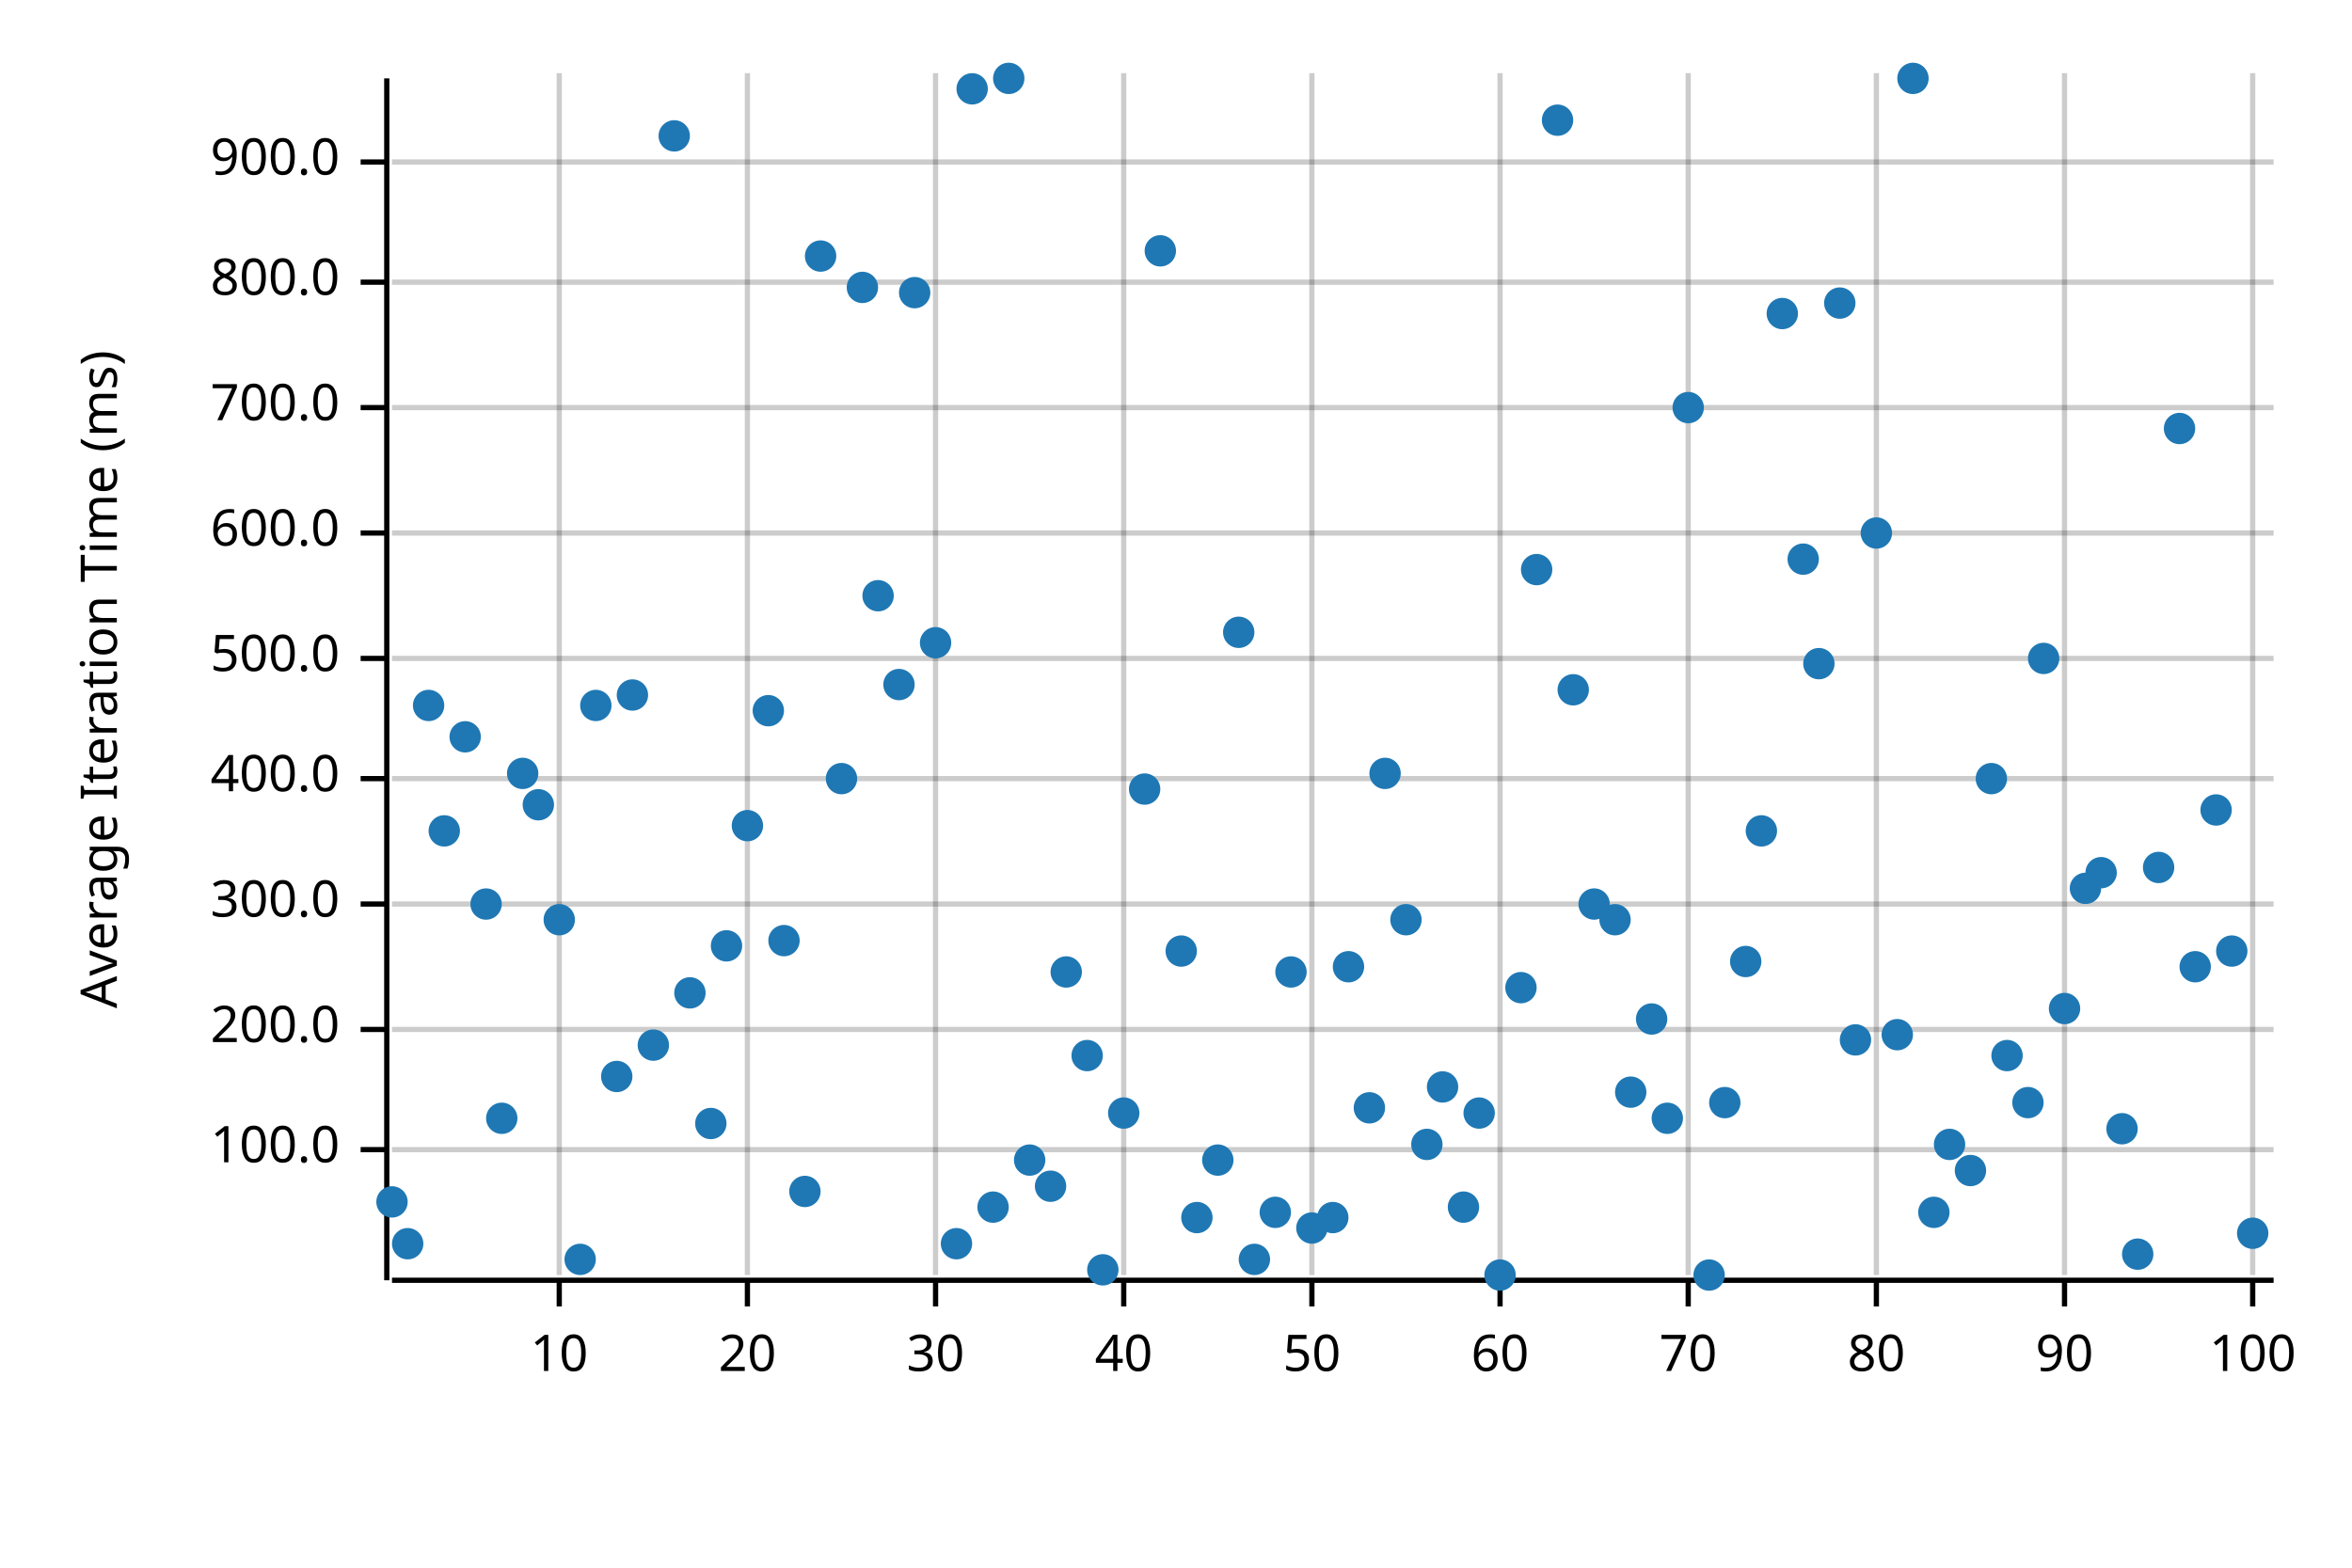
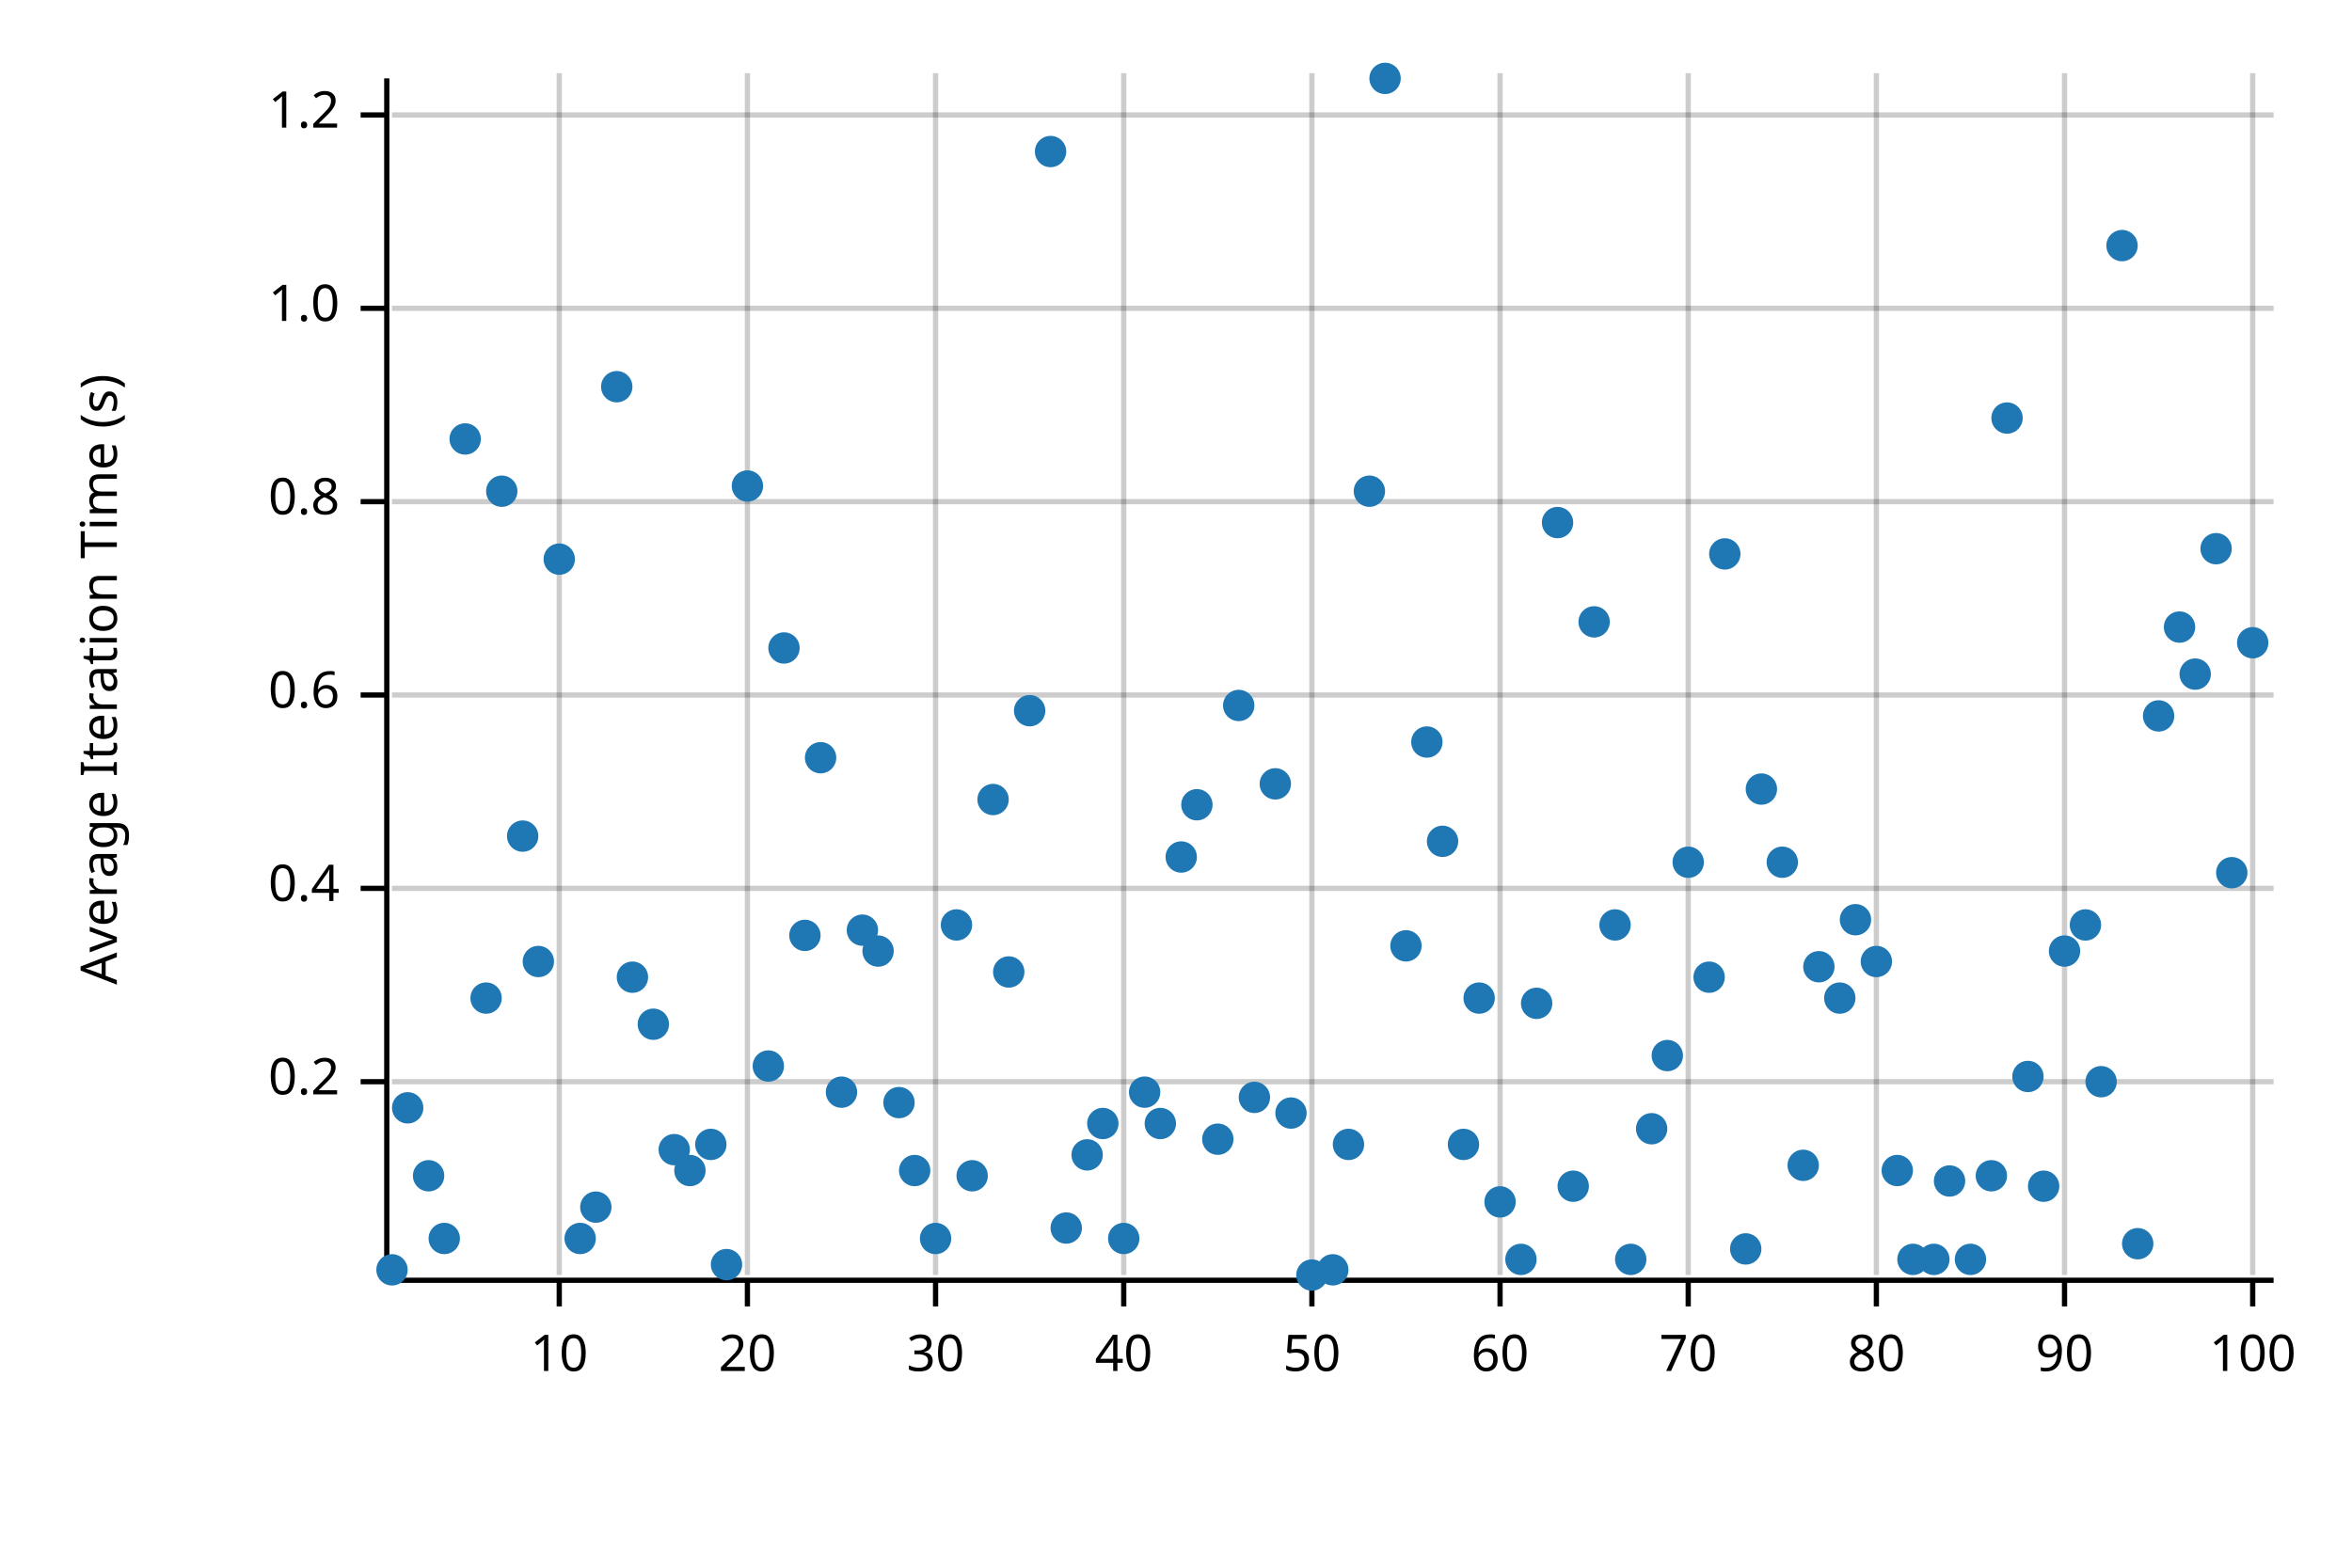
<svg xmlns="http://www.w3.org/2000/svg" width="450" height="300" viewBox="0 0 450 300">
  <text x="15" y="130" dy="0.76em" text-anchor="middle" font-family="sans-serif" font-size="9.677" opacity="1" fill="#000000" transform="rotate(270, 15, 130)">
- Average Iteration Time (ms)
+ Average Iteration Time (s)
</text>
  <line opacity="0.2" stroke="#000000" stroke-width="1" x1="107" y1="244" x2="107" y2="14" />
  <line opacity="0.2" stroke="#000000" stroke-width="1" x1="143" y1="244" x2="143" y2="14" />
  <line opacity="0.2" stroke="#000000" stroke-width="1" x1="179" y1="244" x2="179" y2="14" />
  <line opacity="0.2" stroke="#000000" stroke-width="1" x1="215" y1="244" x2="215" y2="14" />
  <line opacity="0.2" stroke="#000000" stroke-width="1" x1="251" y1="244" x2="251" y2="14" />
  <line opacity="0.2" stroke="#000000" stroke-width="1" x1="287" y1="244" x2="287" y2="14" />
  <line opacity="0.2" stroke="#000000" stroke-width="1" x1="323" y1="244" x2="323" y2="14" />
  <line opacity="0.2" stroke="#000000" stroke-width="1" x1="359" y1="244" x2="359" y2="14" />
  <line opacity="0.2" stroke="#000000" stroke-width="1" x1="395" y1="244" x2="395" y2="14" />
  <line opacity="0.2" stroke="#000000" stroke-width="1" x1="431" y1="244" x2="431" y2="14" />
-   <line opacity="0.2" stroke="#000000" stroke-width="1" x1="75" y1="220" x2="435" y2="220" />
-   <line opacity="0.2" stroke="#000000" stroke-width="1" x1="75" y1="197" x2="435" y2="197" />
-   <line opacity="0.2" stroke="#000000" stroke-width="1" x1="75" y1="173" x2="435" y2="173" />
-   <line opacity="0.2" stroke="#000000" stroke-width="1" x1="75" y1="149" x2="435" y2="149" />
-   <line opacity="0.2" stroke="#000000" stroke-width="1" x1="75" y1="126" x2="435" y2="126" />
-   <line opacity="0.2" stroke="#000000" stroke-width="1" x1="75" y1="102" x2="435" y2="102" />
-   <line opacity="0.2" stroke="#000000" stroke-width="1" x1="75" y1="78" x2="435" y2="78" />
-   <line opacity="0.2" stroke="#000000" stroke-width="1" x1="75" y1="54" x2="435" y2="54" />
-   <line opacity="0.2" stroke="#000000" stroke-width="1" x1="75" y1="31" x2="435" y2="31" />
+   <line opacity="0.2" stroke="#000000" stroke-width="1" x1="75" y1="207" x2="435" y2="207" />
+   <line opacity="0.2" stroke="#000000" stroke-width="1" x1="75" y1="170" x2="435" y2="170" />
+   <line opacity="0.2" stroke="#000000" stroke-width="1" x1="75" y1="133" x2="435" y2="133" />
+   <line opacity="0.2" stroke="#000000" stroke-width="1" x1="75" y1="96" x2="435" y2="96" />
+   <line opacity="0.2" stroke="#000000" stroke-width="1" x1="75" y1="59" x2="435" y2="59" />
+   <line opacity="0.2" stroke="#000000" stroke-width="1" x1="75" y1="22" x2="435" y2="22" />
  <polyline fill="none" opacity="1" stroke="#000000" stroke-width="1" points="74,15 74,245 " />
-   <text x="65" y="220" dy="0.5ex" text-anchor="end" font-family="sans-serif" font-size="9.677" opacity="1" fill="#000000">
- 100.0
+   <text x="65" y="207" dy="0.5ex" text-anchor="end" font-family="sans-serif" font-size="9.677" opacity="1" fill="#000000">
+ 0.2
</text>
-   <polyline fill="none" opacity="1" stroke="#000000" stroke-width="1" points="69,220 74,220 " />
-   <text x="65" y="197" dy="0.5ex" text-anchor="end" font-family="sans-serif" font-size="9.677" opacity="1" fill="#000000">
- 200.0
+   <polyline fill="none" opacity="1" stroke="#000000" stroke-width="1" points="69,207 74,207 " />
+   <text x="65" y="170" dy="0.5ex" text-anchor="end" font-family="sans-serif" font-size="9.677" opacity="1" fill="#000000">
+ 0.4
</text>
-   <polyline fill="none" opacity="1" stroke="#000000" stroke-width="1" points="69,197 74,197 " />
-   <text x="65" y="173" dy="0.5ex" text-anchor="end" font-family="sans-serif" font-size="9.677" opacity="1" fill="#000000">
- 300.0
+   <polyline fill="none" opacity="1" stroke="#000000" stroke-width="1" points="69,170 74,170 " />
+   <text x="65" y="133" dy="0.5ex" text-anchor="end" font-family="sans-serif" font-size="9.677" opacity="1" fill="#000000">
+ 0.6
</text>
-   <polyline fill="none" opacity="1" stroke="#000000" stroke-width="1" points="69,173 74,173 " />
-   <text x="65" y="149" dy="0.5ex" text-anchor="end" font-family="sans-serif" font-size="9.677" opacity="1" fill="#000000">
- 400.0
+   <polyline fill="none" opacity="1" stroke="#000000" stroke-width="1" points="69,133 74,133 " />
+   <text x="65" y="96" dy="0.5ex" text-anchor="end" font-family="sans-serif" font-size="9.677" opacity="1" fill="#000000">
+ 0.8
</text>
-   <polyline fill="none" opacity="1" stroke="#000000" stroke-width="1" points="69,149 74,149 " />
-   <text x="65" y="126" dy="0.5ex" text-anchor="end" font-family="sans-serif" font-size="9.677" opacity="1" fill="#000000">
- 500.0
+   <polyline fill="none" opacity="1" stroke="#000000" stroke-width="1" points="69,96 74,96 " />
+   <text x="65" y="59" dy="0.5ex" text-anchor="end" font-family="sans-serif" font-size="9.677" opacity="1" fill="#000000">
+ 1.0
</text>
-   <polyline fill="none" opacity="1" stroke="#000000" stroke-width="1" points="69,126 74,126 " />
-   <text x="65" y="102" dy="0.5ex" text-anchor="end" font-family="sans-serif" font-size="9.677" opacity="1" fill="#000000">
- 600.0
+   <polyline fill="none" opacity="1" stroke="#000000" stroke-width="1" points="69,59 74,59 " />
+   <text x="65" y="22" dy="0.5ex" text-anchor="end" font-family="sans-serif" font-size="9.677" opacity="1" fill="#000000">
+ 1.2
</text>
-   <polyline fill="none" opacity="1" stroke="#000000" stroke-width="1" points="69,102 74,102 " />
-   <text x="65" y="78" dy="0.5ex" text-anchor="end" font-family="sans-serif" font-size="9.677" opacity="1" fill="#000000">
- 700.0
- </text>
-   <polyline fill="none" opacity="1" stroke="#000000" stroke-width="1" points="69,78 74,78 " />
-   <text x="65" y="54" dy="0.5ex" text-anchor="end" font-family="sans-serif" font-size="9.677" opacity="1" fill="#000000">
- 800.0
- </text>
-   <polyline fill="none" opacity="1" stroke="#000000" stroke-width="1" points="69,54 74,54 " />
-   <text x="65" y="31" dy="0.5ex" text-anchor="end" font-family="sans-serif" font-size="9.677" opacity="1" fill="#000000">
- 900.0
- </text>
-   <polyline fill="none" opacity="1" stroke="#000000" stroke-width="1" points="69,31 74,31 " />
+   <polyline fill="none" opacity="1" stroke="#000000" stroke-width="1" points="69,22 74,22 " />
  <polyline fill="none" opacity="1" stroke="#000000" stroke-width="1" points="75,245 435,245 " />
  <text x="107" y="255" dy="0.76em" text-anchor="middle" font-family="sans-serif" font-size="9.677" opacity="1" fill="#000000">
10
</text>
  <polyline fill="none" opacity="1" stroke="#000000" stroke-width="1" points="107,245 107,250 " />
  <text x="143" y="255" dy="0.76em" text-anchor="middle" font-family="sans-serif" font-size="9.677" opacity="1" fill="#000000">
20
</text>
  <polyline fill="none" opacity="1" stroke="#000000" stroke-width="1" points="143,245 143,250 " />
  <text x="179" y="255" dy="0.76em" text-anchor="middle" font-family="sans-serif" font-size="9.677" opacity="1" fill="#000000">
30
</text>
  <polyline fill="none" opacity="1" stroke="#000000" stroke-width="1" points="179,245 179,250 " />
  <text x="215" y="255" dy="0.76em" text-anchor="middle" font-family="sans-serif" font-size="9.677" opacity="1" fill="#000000">
40
</text>
  <polyline fill="none" opacity="1" stroke="#000000" stroke-width="1" points="215,245 215,250 " />
  <text x="251" y="255" dy="0.76em" text-anchor="middle" font-family="sans-serif" font-size="9.677" opacity="1" fill="#000000">
50
</text>
  <polyline fill="none" opacity="1" stroke="#000000" stroke-width="1" points="251,245 251,250 " />
  <text x="287" y="255" dy="0.76em" text-anchor="middle" font-family="sans-serif" font-size="9.677" opacity="1" fill="#000000">
60
</text>
  <polyline fill="none" opacity="1" stroke="#000000" stroke-width="1" points="287,245 287,250 " />
  <text x="323" y="255" dy="0.76em" text-anchor="middle" font-family="sans-serif" font-size="9.677" opacity="1" fill="#000000">
70
</text>
  <polyline fill="none" opacity="1" stroke="#000000" stroke-width="1" points="323,245 323,250 " />
  <text x="359" y="255" dy="0.76em" text-anchor="middle" font-family="sans-serif" font-size="9.677" opacity="1" fill="#000000">
80
</text>
  <polyline fill="none" opacity="1" stroke="#000000" stroke-width="1" points="359,245 359,250 " />
  <text x="395" y="255" dy="0.76em" text-anchor="middle" font-family="sans-serif" font-size="9.677" opacity="1" fill="#000000">
90
</text>
  <polyline fill="none" opacity="1" stroke="#000000" stroke-width="1" points="395,245 395,250 " />
  <text x="431" y="255" dy="0.76em" text-anchor="middle" font-family="sans-serif" font-size="9.677" opacity="1" fill="#000000">
100
</text>
  <polyline fill="none" opacity="1" stroke="#000000" stroke-width="1" points="431,245 431,250 " />
-   <circle cx="75" cy="230" r="3" opacity="1" fill="#1F78B4" stroke="none" />
-   <circle cx="78" cy="238" r="3" opacity="1" fill="#1F78B4" stroke="none" />
-   <circle cx="82" cy="135" r="3" opacity="1" fill="#1F78B4" stroke="none" />
-   <circle cx="85" cy="159" r="3" opacity="1" fill="#1F78B4" stroke="none" />
-   <circle cx="89" cy="141" r="3" opacity="1" fill="#1F78B4" stroke="none" />
-   <circle cx="93" cy="173" r="3" opacity="1" fill="#1F78B4" stroke="none" />
-   <circle cx="96" cy="214" r="3" opacity="1" fill="#1F78B4" stroke="none" />
-   <circle cx="100" cy="148" r="3" opacity="1" fill="#1F78B4" stroke="none" />
-   <circle cx="103" cy="154" r="3" opacity="1" fill="#1F78B4" stroke="none" />
-   <circle cx="107" cy="176" r="3" opacity="1" fill="#1F78B4" stroke="none" />
-   <circle cx="111" cy="241" r="3" opacity="1" fill="#1F78B4" stroke="none" />
-   <circle cx="114" cy="135" r="3" opacity="1" fill="#1F78B4" stroke="none" />
-   <circle cx="118" cy="206" r="3" opacity="1" fill="#1F78B4" stroke="none" />
-   <circle cx="121" cy="133" r="3" opacity="1" fill="#1F78B4" stroke="none" />
-   <circle cx="125" cy="200" r="3" opacity="1" fill="#1F78B4" stroke="none" />
-   <circle cx="129" cy="26" r="3" opacity="1" fill="#1F78B4" stroke="none" />
-   <circle cx="132" cy="190" r="3" opacity="1" fill="#1F78B4" stroke="none" />
-   <circle cx="136" cy="215" r="3" opacity="1" fill="#1F78B4" stroke="none" />
-   <circle cx="139" cy="181" r="3" opacity="1" fill="#1F78B4" stroke="none" />
-   <circle cx="143" cy="158" r="3" opacity="1" fill="#1F78B4" stroke="none" />
-   <circle cx="147" cy="136" r="3" opacity="1" fill="#1F78B4" stroke="none" />
-   <circle cx="150" cy="180" r="3" opacity="1" fill="#1F78B4" stroke="none" />
-   <circle cx="154" cy="228" r="3" opacity="1" fill="#1F78B4" stroke="none" />
-   <circle cx="157" cy="49" r="3" opacity="1" fill="#1F78B4" stroke="none" />
-   <circle cx="161" cy="149" r="3" opacity="1" fill="#1F78B4" stroke="none" />
-   <circle cx="165" cy="55" r="3" opacity="1" fill="#1F78B4" stroke="none" />
-   <circle cx="168" cy="114" r="3" opacity="1" fill="#1F78B4" stroke="none" />
-   <circle cx="172" cy="131" r="3" opacity="1" fill="#1F78B4" stroke="none" />
-   <circle cx="175" cy="56" r="3" opacity="1" fill="#1F78B4" stroke="none" />
-   <circle cx="179" cy="123" r="3" opacity="1" fill="#1F78B4" stroke="none" />
-   <circle cx="183" cy="238" r="3" opacity="1" fill="#1F78B4" stroke="none" />
-   <circle cx="186" cy="17" r="3" opacity="1" fill="#1F78B4" stroke="none" />
-   <circle cx="190" cy="231" r="3" opacity="1" fill="#1F78B4" stroke="none" />
-   <circle cx="193" cy="15" r="3" opacity="1" fill="#1F78B4" stroke="none" />
-   <circle cx="197" cy="222" r="3" opacity="1" fill="#1F78B4" stroke="none" />
-   <circle cx="201" cy="227" r="3" opacity="1" fill="#1F78B4" stroke="none" />
-   <circle cx="204" cy="186" r="3" opacity="1" fill="#1F78B4" stroke="none" />
-   <circle cx="208" cy="202" r="3" opacity="1" fill="#1F78B4" stroke="none" />
-   <circle cx="211" cy="243" r="3" opacity="1" fill="#1F78B4" stroke="none" />
-   <circle cx="215" cy="213" r="3" opacity="1" fill="#1F78B4" stroke="none" />
-   <circle cx="219" cy="151" r="3" opacity="1" fill="#1F78B4" stroke="none" />
-   <circle cx="222" cy="48" r="3" opacity="1" fill="#1F78B4" stroke="none" />
-   <circle cx="226" cy="182" r="3" opacity="1" fill="#1F78B4" stroke="none" />
-   <circle cx="229" cy="233" r="3" opacity="1" fill="#1F78B4" stroke="none" />
-   <circle cx="233" cy="222" r="3" opacity="1" fill="#1F78B4" stroke="none" />
-   <circle cx="237" cy="121" r="3" opacity="1" fill="#1F78B4" stroke="none" />
-   <circle cx="240" cy="241" r="3" opacity="1" fill="#1F78B4" stroke="none" />
-   <circle cx="244" cy="232" r="3" opacity="1" fill="#1F78B4" stroke="none" />
-   <circle cx="247" cy="186" r="3" opacity="1" fill="#1F78B4" stroke="none" />
-   <circle cx="251" cy="235" r="3" opacity="1" fill="#1F78B4" stroke="none" />
-   <circle cx="255" cy="233" r="3" opacity="1" fill="#1F78B4" stroke="none" />
-   <circle cx="258" cy="185" r="3" opacity="1" fill="#1F78B4" stroke="none" />
-   <circle cx="262" cy="212" r="3" opacity="1" fill="#1F78B4" stroke="none" />
-   <circle cx="265" cy="148" r="3" opacity="1" fill="#1F78B4" stroke="none" />
-   <circle cx="269" cy="176" r="3" opacity="1" fill="#1F78B4" stroke="none" />
-   <circle cx="273" cy="219" r="3" opacity="1" fill="#1F78B4" stroke="none" />
-   <circle cx="276" cy="208" r="3" opacity="1" fill="#1F78B4" stroke="none" />
-   <circle cx="280" cy="231" r="3" opacity="1" fill="#1F78B4" stroke="none" />
-   <circle cx="283" cy="213" r="3" opacity="1" fill="#1F78B4" stroke="none" />
-   <circle cx="287" cy="244" r="3" opacity="1" fill="#1F78B4" stroke="none" />
-   <circle cx="291" cy="189" r="3" opacity="1" fill="#1F78B4" stroke="none" />
-   <circle cx="294" cy="109" r="3" opacity="1" fill="#1F78B4" stroke="none" />
-   <circle cx="298" cy="23" r="3" opacity="1" fill="#1F78B4" stroke="none" />
-   <circle cx="301" cy="132" r="3" opacity="1" fill="#1F78B4" stroke="none" />
-   <circle cx="305" cy="173" r="3" opacity="1" fill="#1F78B4" stroke="none" />
-   <circle cx="309" cy="176" r="3" opacity="1" fill="#1F78B4" stroke="none" />
-   <circle cx="312" cy="209" r="3" opacity="1" fill="#1F78B4" stroke="none" />
-   <circle cx="316" cy="195" r="3" opacity="1" fill="#1F78B4" stroke="none" />
-   <circle cx="319" cy="214" r="3" opacity="1" fill="#1F78B4" stroke="none" />
-   <circle cx="323" cy="78" r="3" opacity="1" fill="#1F78B4" stroke="none" />
-   <circle cx="327" cy="244" r="3" opacity="1" fill="#1F78B4" stroke="none" />
-   <circle cx="330" cy="211" r="3" opacity="1" fill="#1F78B4" stroke="none" />
-   <circle cx="334" cy="184" r="3" opacity="1" fill="#1F78B4" stroke="none" />
-   <circle cx="337" cy="159" r="3" opacity="1" fill="#1F78B4" stroke="none" />
-   <circle cx="341" cy="60" r="3" opacity="1" fill="#1F78B4" stroke="none" />
-   <circle cx="345" cy="107" r="3" opacity="1" fill="#1F78B4" stroke="none" />
-   <circle cx="348" cy="127" r="3" opacity="1" fill="#1F78B4" stroke="none" />
-   <circle cx="352" cy="58" r="3" opacity="1" fill="#1F78B4" stroke="none" />
-   <circle cx="355" cy="199" r="3" opacity="1" fill="#1F78B4" stroke="none" />
-   <circle cx="359" cy="102" r="3" opacity="1" fill="#1F78B4" stroke="none" />
-   <circle cx="363" cy="198" r="3" opacity="1" fill="#1F78B4" stroke="none" />
-   <circle cx="366" cy="15" r="3" opacity="1" fill="#1F78B4" stroke="none" />
-   <circle cx="370" cy="232" r="3" opacity="1" fill="#1F78B4" stroke="none" />
-   <circle cx="373" cy="219" r="3" opacity="1" fill="#1F78B4" stroke="none" />
-   <circle cx="377" cy="224" r="3" opacity="1" fill="#1F78B4" stroke="none" />
-   <circle cx="381" cy="149" r="3" opacity="1" fill="#1F78B4" stroke="none" />
-   <circle cx="384" cy="202" r="3" opacity="1" fill="#1F78B4" stroke="none" />
-   <circle cx="388" cy="211" r="3" opacity="1" fill="#1F78B4" stroke="none" />
-   <circle cx="391" cy="126" r="3" opacity="1" fill="#1F78B4" stroke="none" />
-   <circle cx="395" cy="193" r="3" opacity="1" fill="#1F78B4" stroke="none" />
-   <circle cx="399" cy="170" r="3" opacity="1" fill="#1F78B4" stroke="none" />
-   <circle cx="402" cy="167" r="3" opacity="1" fill="#1F78B4" stroke="none" />
-   <circle cx="406" cy="216" r="3" opacity="1" fill="#1F78B4" stroke="none" />
-   <circle cx="409" cy="240" r="3" opacity="1" fill="#1F78B4" stroke="none" />
-   <circle cx="413" cy="166" r="3" opacity="1" fill="#1F78B4" stroke="none" />
-   <circle cx="417" cy="82" r="3" opacity="1" fill="#1F78B4" stroke="none" />
-   <circle cx="420" cy="185" r="3" opacity="1" fill="#1F78B4" stroke="none" />
-   <circle cx="424" cy="155" r="3" opacity="1" fill="#1F78B4" stroke="none" />
-   <circle cx="427" cy="182" r="3" opacity="1" fill="#1F78B4" stroke="none" />
-   <circle cx="431" cy="236" r="3" opacity="1" fill="#1F78B4" stroke="none" />
+   <circle cx="75" cy="243" r="3" opacity="1" fill="#1F78B4" stroke="none" />
+   <circle cx="78" cy="212" r="3" opacity="1" fill="#1F78B4" stroke="none" />
+   <circle cx="82" cy="225" r="3" opacity="1" fill="#1F78B4" stroke="none" />
+   <circle cx="85" cy="237" r="3" opacity="1" fill="#1F78B4" stroke="none" />
+   <circle cx="89" cy="84" r="3" opacity="1" fill="#1F78B4" stroke="none" />
+   <circle cx="93" cy="191" r="3" opacity="1" fill="#1F78B4" stroke="none" />
+   <circle cx="96" cy="94" r="3" opacity="1" fill="#1F78B4" stroke="none" />
+   <circle cx="100" cy="160" r="3" opacity="1" fill="#1F78B4" stroke="none" />
+   <circle cx="103" cy="184" r="3" opacity="1" fill="#1F78B4" stroke="none" />
+   <circle cx="107" cy="107" r="3" opacity="1" fill="#1F78B4" stroke="none" />
+   <circle cx="111" cy="237" r="3" opacity="1" fill="#1F78B4" stroke="none" />
+   <circle cx="114" cy="231" r="3" opacity="1" fill="#1F78B4" stroke="none" />
+   <circle cx="118" cy="74" r="3" opacity="1" fill="#1F78B4" stroke="none" />
+   <circle cx="121" cy="187" r="3" opacity="1" fill="#1F78B4" stroke="none" />
+   <circle cx="125" cy="196" r="3" opacity="1" fill="#1F78B4" stroke="none" />
+   <circle cx="129" cy="220" r="3" opacity="1" fill="#1F78B4" stroke="none" />
+   <circle cx="132" cy="224" r="3" opacity="1" fill="#1F78B4" stroke="none" />
+   <circle cx="136" cy="219" r="3" opacity="1" fill="#1F78B4" stroke="none" />
+   <circle cx="139" cy="242" r="3" opacity="1" fill="#1F78B4" stroke="none" />
+   <circle cx="143" cy="93" r="3" opacity="1" fill="#1F78B4" stroke="none" />
+   <circle cx="147" cy="204" r="3" opacity="1" fill="#1F78B4" stroke="none" />
+   <circle cx="150" cy="124" r="3" opacity="1" fill="#1F78B4" stroke="none" />
+   <circle cx="154" cy="179" r="3" opacity="1" fill="#1F78B4" stroke="none" />
+   <circle cx="157" cy="145" r="3" opacity="1" fill="#1F78B4" stroke="none" />
+   <circle cx="161" cy="209" r="3" opacity="1" fill="#1F78B4" stroke="none" />
+   <circle cx="165" cy="178" r="3" opacity="1" fill="#1F78B4" stroke="none" />
+   <circle cx="168" cy="182" r="3" opacity="1" fill="#1F78B4" stroke="none" />
+   <circle cx="172" cy="211" r="3" opacity="1" fill="#1F78B4" stroke="none" />
+   <circle cx="175" cy="224" r="3" opacity="1" fill="#1F78B4" stroke="none" />
+   <circle cx="179" cy="237" r="3" opacity="1" fill="#1F78B4" stroke="none" />
+   <circle cx="183" cy="177" r="3" opacity="1" fill="#1F78B4" stroke="none" />
+   <circle cx="186" cy="225" r="3" opacity="1" fill="#1F78B4" stroke="none" />
+   <circle cx="190" cy="153" r="3" opacity="1" fill="#1F78B4" stroke="none" />
+   <circle cx="193" cy="186" r="3" opacity="1" fill="#1F78B4" stroke="none" />
+   <circle cx="197" cy="136" r="3" opacity="1" fill="#1F78B4" stroke="none" />
+   <circle cx="201" cy="29" r="3" opacity="1" fill="#1F78B4" stroke="none" />
+   <circle cx="204" cy="235" r="3" opacity="1" fill="#1F78B4" stroke="none" />
+   <circle cx="208" cy="221" r="3" opacity="1" fill="#1F78B4" stroke="none" />
+   <circle cx="211" cy="215" r="3" opacity="1" fill="#1F78B4" stroke="none" />
+   <circle cx="215" cy="237" r="3" opacity="1" fill="#1F78B4" stroke="none" />
+   <circle cx="219" cy="209" r="3" opacity="1" fill="#1F78B4" stroke="none" />
+   <circle cx="222" cy="215" r="3" opacity="1" fill="#1F78B4" stroke="none" />
+   <circle cx="226" cy="164" r="3" opacity="1" fill="#1F78B4" stroke="none" />
+   <circle cx="229" cy="154" r="3" opacity="1" fill="#1F78B4" stroke="none" />
+   <circle cx="233" cy="218" r="3" opacity="1" fill="#1F78B4" stroke="none" />
+   <circle cx="237" cy="135" r="3" opacity="1" fill="#1F78B4" stroke="none" />
+   <circle cx="240" cy="210" r="3" opacity="1" fill="#1F78B4" stroke="none" />
+   <circle cx="244" cy="150" r="3" opacity="1" fill="#1F78B4" stroke="none" />
+   <circle cx="247" cy="213" r="3" opacity="1" fill="#1F78B4" stroke="none" />
+   <circle cx="251" cy="244" r="3" opacity="1" fill="#1F78B4" stroke="none" />
+   <circle cx="255" cy="243" r="3" opacity="1" fill="#1F78B4" stroke="none" />
+   <circle cx="258" cy="219" r="3" opacity="1" fill="#1F78B4" stroke="none" />
+   <circle cx="262" cy="94" r="3" opacity="1" fill="#1F78B4" stroke="none" />
+   <circle cx="265" cy="15" r="3" opacity="1" fill="#1F78B4" stroke="none" />
+   <circle cx="269" cy="181" r="3" opacity="1" fill="#1F78B4" stroke="none" />
+   <circle cx="273" cy="142" r="3" opacity="1" fill="#1F78B4" stroke="none" />
+   <circle cx="276" cy="161" r="3" opacity="1" fill="#1F78B4" stroke="none" />
+   <circle cx="280" cy="219" r="3" opacity="1" fill="#1F78B4" stroke="none" />
+   <circle cx="283" cy="191" r="3" opacity="1" fill="#1F78B4" stroke="none" />
+   <circle cx="287" cy="230" r="3" opacity="1" fill="#1F78B4" stroke="none" />
+   <circle cx="291" cy="241" r="3" opacity="1" fill="#1F78B4" stroke="none" />
+   <circle cx="294" cy="192" r="3" opacity="1" fill="#1F78B4" stroke="none" />
+   <circle cx="298" cy="100" r="3" opacity="1" fill="#1F78B4" stroke="none" />
+   <circle cx="301" cy="227" r="3" opacity="1" fill="#1F78B4" stroke="none" />
+   <circle cx="305" cy="119" r="3" opacity="1" fill="#1F78B4" stroke="none" />
+   <circle cx="309" cy="177" r="3" opacity="1" fill="#1F78B4" stroke="none" />
+   <circle cx="312" cy="241" r="3" opacity="1" fill="#1F78B4" stroke="none" />
+   <circle cx="316" cy="216" r="3" opacity="1" fill="#1F78B4" stroke="none" />
+   <circle cx="319" cy="202" r="3" opacity="1" fill="#1F78B4" stroke="none" />
+   <circle cx="323" cy="165" r="3" opacity="1" fill="#1F78B4" stroke="none" />
+   <circle cx="327" cy="187" r="3" opacity="1" fill="#1F78B4" stroke="none" />
+   <circle cx="330" cy="106" r="3" opacity="1" fill="#1F78B4" stroke="none" />
+   <circle cx="334" cy="239" r="3" opacity="1" fill="#1F78B4" stroke="none" />
+   <circle cx="337" cy="151" r="3" opacity="1" fill="#1F78B4" stroke="none" />
+   <circle cx="341" cy="165" r="3" opacity="1" fill="#1F78B4" stroke="none" />
+   <circle cx="345" cy="223" r="3" opacity="1" fill="#1F78B4" stroke="none" />
+   <circle cx="348" cy="185" r="3" opacity="1" fill="#1F78B4" stroke="none" />
+   <circle cx="352" cy="191" r="3" opacity="1" fill="#1F78B4" stroke="none" />
+   <circle cx="355" cy="176" r="3" opacity="1" fill="#1F78B4" stroke="none" />
+   <circle cx="359" cy="184" r="3" opacity="1" fill="#1F78B4" stroke="none" />
+   <circle cx="363" cy="224" r="3" opacity="1" fill="#1F78B4" stroke="none" />
+   <circle cx="366" cy="241" r="3" opacity="1" fill="#1F78B4" stroke="none" />
+   <circle cx="370" cy="241" r="3" opacity="1" fill="#1F78B4" stroke="none" />
+   <circle cx="373" cy="226" r="3" opacity="1" fill="#1F78B4" stroke="none" />
+   <circle cx="377" cy="241" r="3" opacity="1" fill="#1F78B4" stroke="none" />
+   <circle cx="381" cy="225" r="3" opacity="1" fill="#1F78B4" stroke="none" />
+   <circle cx="384" cy="80" r="3" opacity="1" fill="#1F78B4" stroke="none" />
+   <circle cx="388" cy="206" r="3" opacity="1" fill="#1F78B4" stroke="none" />
+   <circle cx="391" cy="227" r="3" opacity="1" fill="#1F78B4" stroke="none" />
+   <circle cx="395" cy="182" r="3" opacity="1" fill="#1F78B4" stroke="none" />
+   <circle cx="399" cy="177" r="3" opacity="1" fill="#1F78B4" stroke="none" />
+   <circle cx="402" cy="207" r="3" opacity="1" fill="#1F78B4" stroke="none" />
+   <circle cx="406" cy="47" r="3" opacity="1" fill="#1F78B4" stroke="none" />
+   <circle cx="409" cy="238" r="3" opacity="1" fill="#1F78B4" stroke="none" />
+   <circle cx="413" cy="137" r="3" opacity="1" fill="#1F78B4" stroke="none" />
+   <circle cx="417" cy="120" r="3" opacity="1" fill="#1F78B4" stroke="none" />
+   <circle cx="420" cy="129" r="3" opacity="1" fill="#1F78B4" stroke="none" />
+   <circle cx="424" cy="105" r="3" opacity="1" fill="#1F78B4" stroke="none" />
+   <circle cx="427" cy="167" r="3" opacity="1" fill="#1F78B4" stroke="none" />
+   <circle cx="431" cy="123" r="3" opacity="1" fill="#1F78B4" stroke="none" />
</svg>
